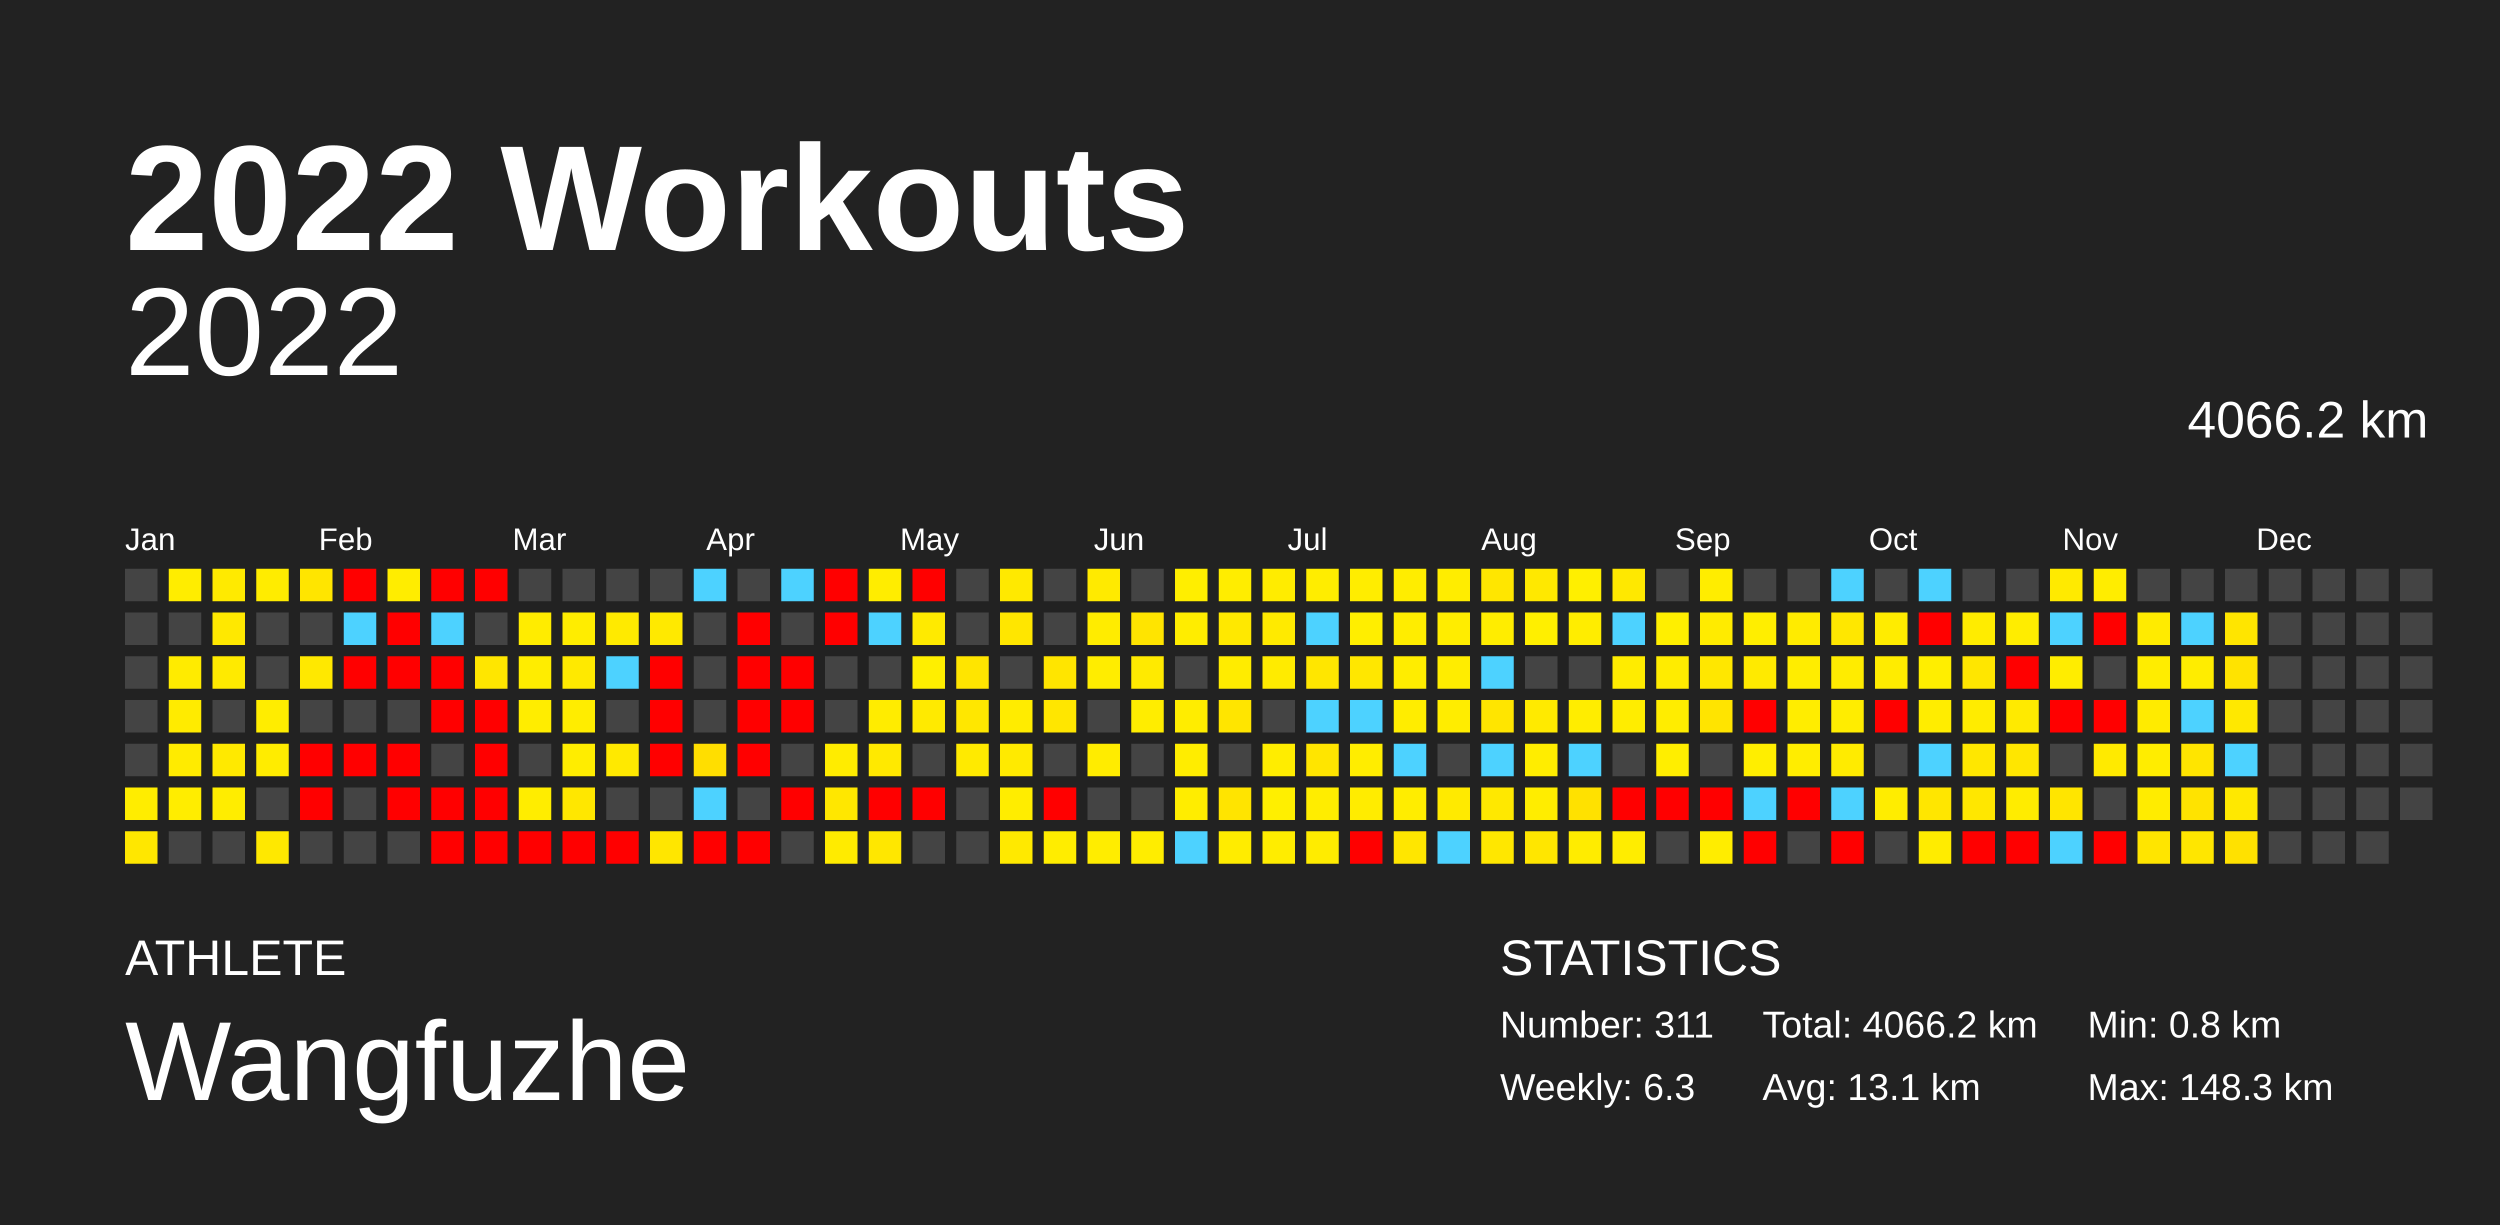
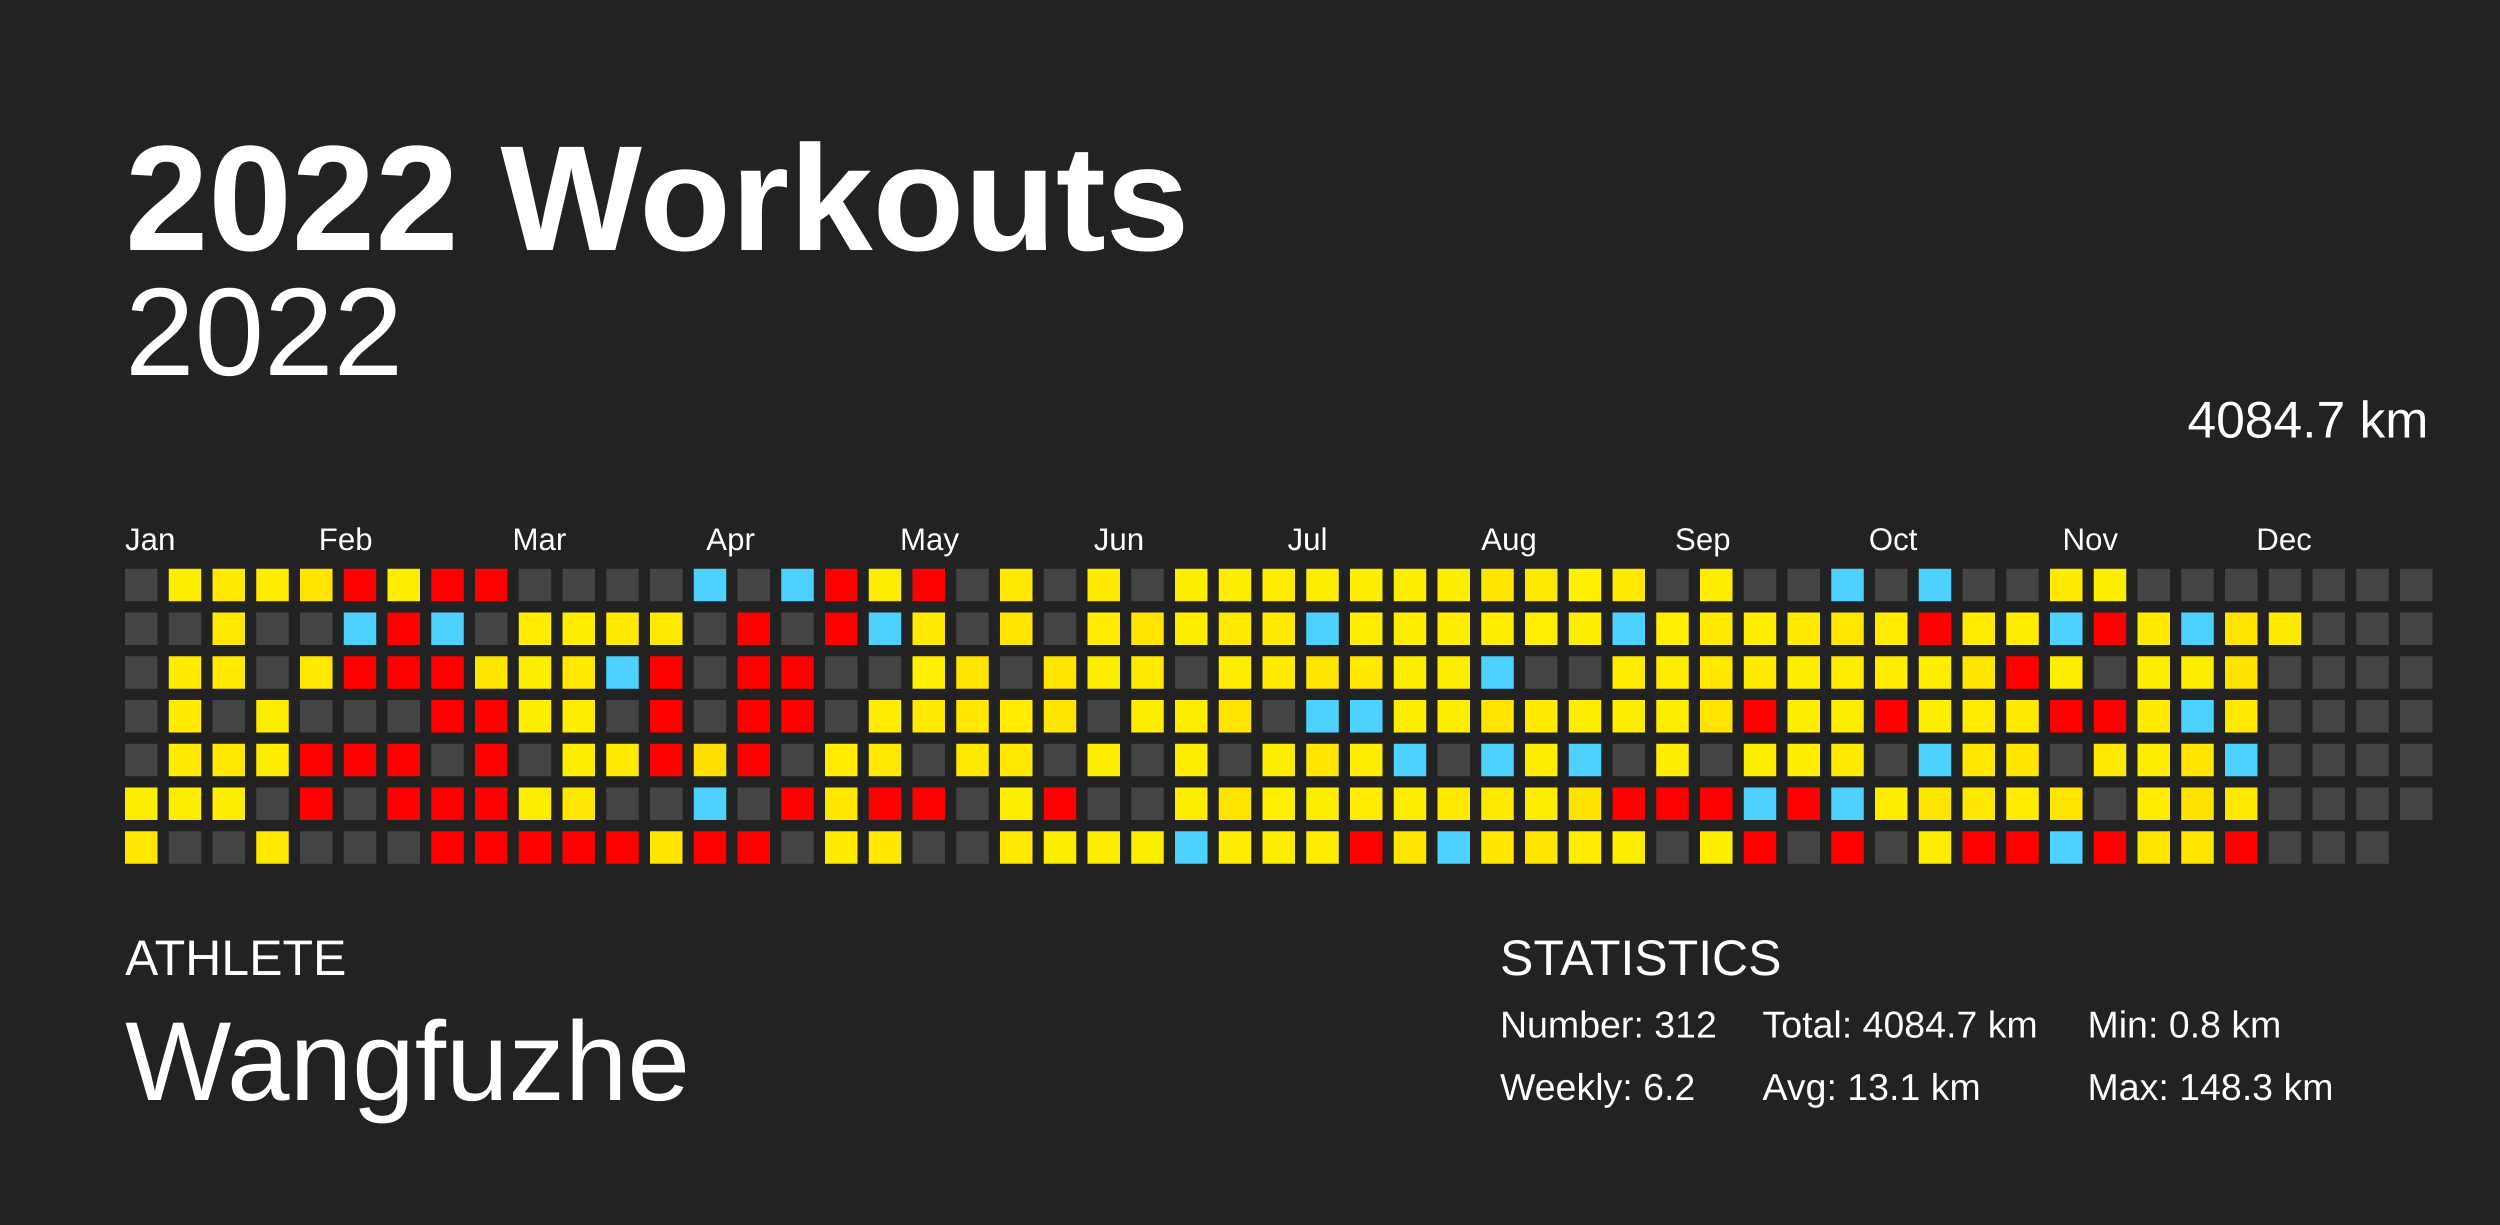
<svg xmlns="http://www.w3.org/2000/svg" baseProfile="full" height="98mm" version="1.1" viewBox="0,0,200,98" width="200mm">
  <defs />
  <rect fill="#222222" height="98" width="200" x="0" y="0" />
  <text fill="#FFFFFF" style="font-size:12px; font-family:Arial; font-weight:bold;" x="10" y="20">2022 Workouts</text>
  <text fill="#FFFFFF" style="font-size:4px; font-family:Arial" x="10" y="78">ATHLETE</text>
  <text fill="#FFFFFF" style="font-size:9px; font-family:Arial" x="10" y="88">Wangfuzhe</text>
  <text fill="#FFFFFF" style="font-size:4px; font-family:Arial" x="120" y="78">STATISTICS</text>
-   <text fill="#FFFFFF" style="font-size:3px; font-family:Arial" x="120" y="83">Number: 311</text>
-   <text fill="#FFFFFF" style="font-size:3px; font-family:Arial" x="120" y="88">Weekly: 6.3</text>
-   <text fill="#FFFFFF" style="font-size:3px; font-family:Arial" x="141" y="83">Total: 4066.2 km</text>
+   <text fill="#FFFFFF" style="font-size:3px; font-family:Arial" x="120" y="83">Number: 312</text>
+   <text fill="#FFFFFF" style="font-size:3px; font-family:Arial" x="120" y="88">Weekly: 6.2</text>
+   <text fill="#FFFFFF" style="font-size:3px; font-family:Arial" x="141" y="83">Total: 4084.7 km</text>
  <text fill="#FFFFFF" style="font-size:3px; font-family:Arial" x="141" y="88">Avg: 13.1 km</text>
  <text fill="#FFFFFF" style="font-size:3px; font-family:Arial" x="167" y="83">Min: 0.8 km</text>
  <text fill="#FFFFFF" style="font-size:3px; font-family:Arial" x="167" y="88">Max: 148.3 km</text>
  <text alignment-baseline="hanging" fill="#FFFFFF" style="font-size:10.0px; font-family:Arial;" x="10" y="30">2022</text>
-   <text alignment-baseline="hanging" fill="#FFFFFF" style="font-size:4.125px; font-family:Arial;" x="175" y="35">4066.2 km</text>
+   <text alignment-baseline="hanging" fill="#FFFFFF" style="font-size:4.125px; font-family:Arial;" x="175" y="35">4084.7 km</text>
  <text fill="#FFFFFF" style="font-size:2.5px; font-family:Arial" x="10.0" y="44">Jan</text>
  <text fill="#FFFFFF" style="font-size:2.5px; font-family:Arial" x="25.5" y="44">Feb</text>
  <text fill="#FFFFFF" style="font-size:2.5px; font-family:Arial" x="41.0" y="44">Mar</text>
  <text fill="#FFFFFF" style="font-size:2.5px; font-family:Arial" x="56.5" y="44">Apr</text>
  <text fill="#FFFFFF" style="font-size:2.5px; font-family:Arial" x="72.0" y="44">May</text>
  <text fill="#FFFFFF" style="font-size:2.5px; font-family:Arial" x="87.5" y="44">Jun</text>
  <text fill="#FFFFFF" style="font-size:2.5px; font-family:Arial" x="103.0" y="44">Jul</text>
  <text fill="#FFFFFF" style="font-size:2.5px; font-family:Arial" x="118.5" y="44">Aug</text>
  <text fill="#FFFFFF" style="font-size:2.5px; font-family:Arial" x="134.0" y="44">Sep</text>
  <text fill="#FFFFFF" style="font-size:2.5px; font-family:Arial" x="149.5" y="44">Oct</text>
  <text fill="#FFFFFF" style="font-size:2.5px; font-family:Arial" x="165.0" y="44">Nov</text>
  <text fill="#FFFFFF" style="font-size:2.5px; font-family:Arial" x="180.5" y="44">Dec</text>
  <rect fill="#444444" height="2.6" width="2.6" x="10.0" y="45.5" />
  <rect fill="#444444" height="2.6" width="2.6" x="10.0" y="49.0" />
  <rect fill="#444444" height="2.6" width="2.6" x="10.0" y="52.5" />
  <rect fill="#444444" height="2.6" width="2.6" x="10.0" y="56.0" />
  <rect fill="#444444" height="2.6" width="2.6" x="10.0" y="59.5" />
  <rect fill="#ffed00" height="2.6" width="2.6" x="10.0" y="63.0" />
  <rect fill="#ffe700" height="2.6" width="2.6" x="10.0" y="66.5" />
  <rect fill="#ffed00" height="2.6" width="2.6" x="13.5" y="45.5" />
  <rect fill="#444444" height="2.6" width="2.6" x="13.5" y="49.0" />
  <rect fill="#ffeb00" height="2.6" width="2.6" x="13.5" y="52.5" />
  <rect fill="#ffeb00" height="2.6" width="2.6" x="13.5" y="56.0" />
  <rect fill="#ffeb00" height="2.6" width="2.6" x="13.5" y="59.5" />
  <rect fill="#ffed00" height="2.6" width="2.6" x="13.5" y="63.0" />
  <rect fill="#444444" height="2.6" width="2.6" x="13.5" y="66.5" />
  <rect fill="#ffea00" height="2.6" width="2.6" x="17.0" y="45.5" />
  <rect fill="#ffe800" height="2.6" width="2.6" x="17.0" y="49.0" />
  <rect fill="#ffea00" height="2.6" width="2.6" x="17.0" y="52.5" />
  <rect fill="#444444" height="2.6" width="2.6" x="17.0" y="56.0" />
  <rect fill="#ffe900" height="2.6" width="2.6" x="17.0" y="59.5" />
  <rect fill="#ffed00" height="2.6" width="2.6" x="17.0" y="63.0" />
  <rect fill="#444444" height="2.6" width="2.6" x="17.0" y="66.5" />
  <rect fill="#ffec00" height="2.6" width="2.6" x="20.5" y="45.5" />
  <rect fill="#444444" height="2.6" width="2.6" x="20.5" y="49.0" />
  <rect fill="#444444" height="2.6" width="2.6" x="20.5" y="52.5" />
  <rect fill="#ffed00" height="2.6" width="2.6" x="20.5" y="56.0" />
  <rect fill="#ffec00" height="2.6" width="2.6" x="20.5" y="59.5" />
  <rect fill="#444444" height="2.6" width="2.6" x="20.5" y="63.0" />
  <rect fill="#ffe800" height="2.6" width="2.6" x="20.5" y="66.5" />
  <rect fill="#ffe500" height="2.6" width="2.6" x="24.0" y="45.5" />
  <rect fill="#444444" height="2.6" width="2.6" x="24.0" y="49.0" />
  <rect fill="#ffe800" height="2.6" width="2.6" x="24.0" y="52.5" />
  <rect fill="#444444" height="2.6" width="2.6" x="24.0" y="56.0" />
  <rect fill="red" height="2.6" width="2.6" x="24.0" y="59.5" />
  <rect fill="red" height="2.6" width="2.6" x="24.0" y="63.0" />
  <rect fill="#444444" height="2.6" width="2.6" x="24.0" y="66.5" />
  <rect fill="red" height="2.6" width="2.6" x="27.5" y="45.5" />
  <rect fill="#4dd2ff" height="2.6" width="2.6" x="27.5" y="49.0" />
  <rect fill="red" height="2.6" width="2.6" x="27.5" y="52.5" />
  <rect fill="#444444" height="2.6" width="2.6" x="27.5" y="56.0" />
  <rect fill="red" height="2.6" width="2.6" x="27.5" y="59.5" />
  <rect fill="#444444" height="2.6" width="2.6" x="27.5" y="63.0" />
  <rect fill="#444444" height="2.6" width="2.6" x="27.5" y="66.5" />
  <rect fill="#ffed00" height="2.6" width="2.6" x="31.0" y="45.5" />
  <rect fill="red" height="2.6" width="2.6" x="31.0" y="49.0" />
  <rect fill="red" height="2.6" width="2.6" x="31.0" y="52.5" />
  <rect fill="#444444" height="2.6" width="2.6" x="31.0" y="56.0" />
  <rect fill="red" height="2.6" width="2.6" x="31.0" y="59.5" />
  <rect fill="red" height="2.6" width="2.6" x="31.0" y="63.0" />
  <rect fill="#444444" height="2.6" width="2.6" x="31.0" y="66.5" />
  <rect fill="red" height="2.6" width="2.6" x="34.5" y="45.5" />
  <rect fill="#4dd2ff" height="2.6" width="2.6" x="34.5" y="49.0" />
  <rect fill="red" height="2.6" width="2.6" x="34.5" y="52.5" />
  <rect fill="red" height="2.6" width="2.6" x="34.5" y="56.0" />
  <rect fill="#444444" height="2.6" width="2.6" x="34.5" y="59.5" />
  <rect fill="red" height="2.6" width="2.6" x="34.5" y="63.0" />
  <rect fill="red" height="2.6" width="2.6" x="34.5" y="66.5" />
  <rect fill="red" height="2.6" width="2.6" x="38.0" y="45.5" />
  <rect fill="#444444" height="2.6" width="2.6" x="38.0" y="49.0" />
  <rect fill="#ffe600" height="2.6" width="2.6" x="38.0" y="52.5" />
  <rect fill="red" height="2.6" width="2.6" x="38.0" y="56.0" />
  <rect fill="red" height="2.6" width="2.6" x="38.0" y="59.5" />
  <rect fill="red" height="2.6" width="2.6" x="38.0" y="63.0" />
  <rect fill="red" height="2.6" width="2.6" x="38.0" y="66.5" />
  <rect fill="#444444" height="2.6" width="2.6" x="41.5" y="45.5" />
  <rect fill="#ffec00" height="2.6" width="2.6" x="41.5" y="49.0" />
  <rect fill="#ffed00" height="2.6" width="2.6" x="41.5" y="52.5" />
  <rect fill="#ffed00" height="2.6" width="2.6" x="41.5" y="56.0" />
  <rect fill="#444444" height="2.6" width="2.6" x="41.5" y="59.5" />
  <rect fill="#ffed00" height="2.6" width="2.6" x="41.5" y="63.0" />
  <rect fill="red" height="2.6" width="2.6" x="41.5" y="66.5" />
  <rect fill="#444444" height="2.6" width="2.6" x="45.0" y="45.5" />
  <rect fill="#ffed00" height="2.6" width="2.6" x="45.0" y="49.0" />
  <rect fill="#ffe900" height="2.6" width="2.6" x="45.0" y="52.5" />
  <rect fill="#ffed00" height="2.6" width="2.6" x="45.0" y="56.0" />
  <rect fill="#ffed00" height="2.6" width="2.6" x="45.0" y="59.5" />
  <rect fill="#ffe700" height="2.6" width="2.6" x="45.0" y="63.0" />
  <rect fill="red" height="2.6" width="2.6" x="45.0" y="66.5" />
  <rect fill="#444444" height="2.6" width="2.6" x="48.5" y="45.5" />
  <rect fill="#ffea00" height="2.6" width="2.6" x="48.5" y="49.0" />
  <rect fill="#4dd2ff" height="2.6" width="2.6" x="48.5" y="52.5" />
  <rect fill="#444444" height="2.6" width="2.6" x="48.5" y="56.0" />
  <rect fill="#ffe900" height="2.6" width="2.6" x="48.5" y="59.5" />
  <rect fill="#444444" height="2.6" width="2.6" x="48.5" y="63.0" />
  <rect fill="red" height="2.6" width="2.6" x="48.5" y="66.5" />
  <rect fill="#444444" height="2.6" width="2.6" x="52.0" y="45.5" />
  <rect fill="#ffe900" height="2.6" width="2.6" x="52.0" y="49.0" />
  <rect fill="red" height="2.6" width="2.6" x="52.0" y="52.5" />
  <rect fill="red" height="2.6" width="2.6" x="52.0" y="56.0" />
  <rect fill="red" height="2.6" width="2.6" x="52.0" y="59.5" />
  <rect fill="#444444" height="2.6" width="2.6" x="52.0" y="63.0" />
  <rect fill="#ffe600" height="2.6" width="2.6" x="52.0" y="66.5" />
  <rect fill="#4dd2ff" height="2.6" width="2.6" x="55.5" y="45.5" />
  <rect fill="#444444" height="2.6" width="2.6" x="55.5" y="49.0" />
  <rect fill="#444444" height="2.6" width="2.6" x="55.5" y="52.5" />
  <rect fill="#444444" height="2.6" width="2.6" x="55.5" y="56.0" />
  <rect fill="#ffde00" height="2.6" width="2.6" x="55.5" y="59.5" />
  <rect fill="#4dd2ff" height="2.6" width="2.6" x="55.5" y="63.0" />
  <rect fill="red" height="2.6" width="2.6" x="55.5" y="66.5" />
  <rect fill="#444444" height="2.6" width="2.6" x="59.0" y="45.5" />
  <rect fill="red" height="2.6" width="2.6" x="59.0" y="49.0" />
  <rect fill="red" height="2.6" width="2.6" x="59.0" y="52.5" />
  <rect fill="red" height="2.6" width="2.6" x="59.0" y="56.0" />
  <rect fill="red" height="2.6" width="2.6" x="59.0" y="59.5" />
  <rect fill="#444444" height="2.6" width="2.6" x="59.0" y="63.0" />
  <rect fill="red" height="2.6" width="2.6" x="59.0" y="66.5" />
  <rect fill="#4dd2ff" height="2.6" width="2.6" x="62.5" y="45.5" />
  <rect fill="#444444" height="2.6" width="2.6" x="62.5" y="49.0" />
  <rect fill="red" height="2.6" width="2.6" x="62.5" y="52.5" />
  <rect fill="red" height="2.6" width="2.6" x="62.5" y="56.0" />
  <rect fill="#444444" height="2.6" width="2.6" x="62.5" y="59.5" />
  <rect fill="red" height="2.6" width="2.6" x="62.5" y="63.0" />
  <rect fill="#444444" height="2.6" width="2.6" x="62.5" y="66.5" />
  <rect fill="red" height="2.6" width="2.6" x="66.0" y="45.5" />
  <rect fill="red" height="2.6" width="2.6" x="66.0" y="49.0" />
  <rect fill="#444444" height="2.6" width="2.6" x="66.0" y="52.5" />
  <rect fill="#444444" height="2.6" width="2.6" x="66.0" y="56.0" />
  <rect fill="#ffec00" height="2.6" width="2.6" x="66.0" y="59.5" />
  <rect fill="#ffe700" height="2.6" width="2.6" x="66.0" y="63.0" />
  <rect fill="#ffeb00" height="2.6" width="2.6" x="66.0" y="66.5" />
  <rect fill="#ffed00" height="2.6" width="2.6" x="69.5" y="45.5" />
  <rect fill="#4dd2ff" height="2.6" width="2.6" x="69.5" y="49.0" />
  <rect fill="#444444" height="2.6" width="2.6" x="69.5" y="52.5" />
  <rect fill="#ffec00" height="2.6" width="2.6" x="69.5" y="56.0" />
  <rect fill="#ffe900" height="2.6" width="2.6" x="69.5" y="59.5" />
  <rect fill="red" height="2.6" width="2.6" x="69.5" y="63.0" />
  <rect fill="#ffe700" height="2.6" width="2.6" x="69.5" y="66.5" />
  <rect fill="red" height="2.6" width="2.6" x="73.0" y="45.5" />
  <rect fill="#ffea00" height="2.6" width="2.6" x="73.0" y="49.0" />
  <rect fill="#ffef00" height="2.6" width="2.6" x="73.0" y="52.5" />
  <rect fill="#ffea00" height="2.6" width="2.6" x="73.0" y="56.0" />
  <rect fill="#444444" height="2.6" width="2.6" x="73.0" y="59.5" />
  <rect fill="red" height="2.6" width="2.6" x="73.0" y="63.0" />
  <rect fill="#444444" height="2.6" width="2.6" x="73.0" y="66.5" />
  <rect fill="#444444" height="2.6" width="2.6" x="76.5" y="45.5" />
  <rect fill="#444444" height="2.6" width="2.6" x="76.5" y="49.0" />
  <rect fill="#ffe500" height="2.6" width="2.6" x="76.5" y="52.5" />
  <rect fill="#ffe700" height="2.6" width="2.6" x="76.5" y="56.0" />
  <rect fill="#ffea00" height="2.6" width="2.6" x="76.5" y="59.5" />
  <rect fill="#444444" height="2.6" width="2.6" x="76.5" y="63.0" />
  <rect fill="#444444" height="2.6" width="2.6" x="76.5" y="66.5" />
  <rect fill="#ffe900" height="2.6" width="2.6" x="80.0" y="45.5" />
  <rect fill="#ffe600" height="2.6" width="2.6" x="80.0" y="49.0" />
  <rect fill="#444444" height="2.6" width="2.6" x="80.0" y="52.5" />
  <rect fill="#ffec00" height="2.6" width="2.6" x="80.0" y="56.0" />
  <rect fill="#ffea00" height="2.6" width="2.6" x="80.0" y="59.5" />
  <rect fill="#ffed00" height="2.6" width="2.6" x="80.0" y="63.0" />
  <rect fill="#ffe900" height="2.6" width="2.6" x="80.0" y="66.5" />
  <rect fill="#444444" height="2.6" width="2.6" x="83.5" y="45.5" />
  <rect fill="#444444" height="2.6" width="2.6" x="83.5" y="49.0" />
  <rect fill="#ffe500" height="2.6" width="2.6" x="83.5" y="52.5" />
  <rect fill="#ffe600" height="2.6" width="2.6" x="83.5" y="56.0" />
  <rect fill="#444444" height="2.6" width="2.6" x="83.5" y="59.5" />
  <rect fill="red" height="2.6" width="2.6" x="83.5" y="63.0" />
  <rect fill="#ffed00" height="2.6" width="2.6" x="83.5" y="66.5" />
  <rect fill="#ffea00" height="2.6" width="2.6" x="87.0" y="45.5" />
  <rect fill="#ffec00" height="2.6" width="2.6" x="87.0" y="49.0" />
  <rect fill="#ffed00" height="2.6" width="2.6" x="87.0" y="52.5" />
  <rect fill="#444444" height="2.6" width="2.6" x="87.0" y="56.0" />
  <rect fill="#ffec00" height="2.6" width="2.6" x="87.0" y="59.5" />
  <rect fill="#444444" height="2.6" width="2.6" x="87.0" y="63.0" />
  <rect fill="#ffed00" height="2.6" width="2.6" x="87.0" y="66.5" />
  <rect fill="#444444" height="2.6" width="2.6" x="90.5" y="45.5" />
  <rect fill="#ffe400" height="2.6" width="2.6" x="90.5" y="49.0" />
  <rect fill="#ffea00" height="2.6" width="2.6" x="90.5" y="52.5" />
  <rect fill="#ffed00" height="2.6" width="2.6" x="90.5" y="56.0" />
  <rect fill="#444444" height="2.6" width="2.6" x="90.5" y="59.5" />
  <rect fill="#444444" height="2.6" width="2.6" x="90.5" y="63.0" />
  <rect fill="#ffed00" height="2.6" width="2.6" x="90.5" y="66.5" />
  <rect fill="#ffee00" height="2.6" width="2.6" x="94.0" y="45.5" />
  <rect fill="#ffed00" height="2.6" width="2.6" x="94.0" y="49.0" />
  <rect fill="#444444" height="2.6" width="2.6" x="94.0" y="52.5" />
  <rect fill="#ffed00" height="2.6" width="2.6" x="94.0" y="56.0" />
  <rect fill="#ffed00" height="2.6" width="2.6" x="94.0" y="59.5" />
  <rect fill="#ffed00" height="2.6" width="2.6" x="94.0" y="63.0" />
  <rect fill="#4dd2ff" height="2.6" width="2.6" x="94.0" y="66.5" />
  <rect fill="#ffed00" height="2.6" width="2.6" x="97.5" y="45.5" />
  <rect fill="#ffe800" height="2.6" width="2.6" x="97.5" y="49.0" />
  <rect fill="#ffec00" height="2.6" width="2.6" x="97.5" y="52.5" />
  <rect fill="#ffe500" height="2.6" width="2.6" x="97.5" y="56.0" />
  <rect fill="#444444" height="2.6" width="2.6" x="97.5" y="59.5" />
  <rect fill="#ffe400" height="2.6" width="2.6" x="97.5" y="63.0" />
  <rect fill="#ffec00" height="2.6" width="2.6" x="97.5" y="66.5" />
  <rect fill="#ffec00" height="2.6" width="2.6" x="101.0" y="45.5" />
  <rect fill="#ffea00" height="2.6" width="2.6" x="101.0" y="49.0" />
  <rect fill="#ffeb00" height="2.6" width="2.6" x="101.0" y="52.5" />
  <rect fill="#444444" height="2.6" width="2.6" x="101.0" y="56.0" />
  <rect fill="#ffed00" height="2.6" width="2.6" x="101.0" y="59.5" />
  <rect fill="#ffef00" height="2.6" width="2.6" x="101.0" y="63.0" />
  <rect fill="#ffed00" height="2.6" width="2.6" x="101.0" y="66.5" />
  <rect fill="#ffed00" height="2.6" width="2.6" x="104.5" y="45.5" />
  <rect fill="#4dd2ff" height="2.6" width="2.6" x="104.5" y="49.0" />
  <rect fill="#ffe600" height="2.6" width="2.6" x="104.5" y="52.5" />
  <rect fill="#4dd2ff" height="2.6" width="2.6" x="104.5" y="56.0" />
  <rect fill="#ffe500" height="2.6" width="2.6" x="104.5" y="59.5" />
  <rect fill="#ffed00" height="2.6" width="2.6" x="104.5" y="63.0" />
  <rect fill="#ffec00" height="2.6" width="2.6" x="104.5" y="66.5" />
  <rect fill="#ffed00" height="2.6" width="2.6" x="108.0" y="45.5" />
  <rect fill="#ffee00" height="2.6" width="2.6" x="108.0" y="49.0" />
  <rect fill="#ffe700" height="2.6" width="2.6" x="108.0" y="52.5" />
  <rect fill="#4dd2ff" height="2.6" width="2.6" x="108.0" y="56.0" />
  <rect fill="#ffed00" height="2.6" width="2.6" x="108.0" y="59.5" />
  <rect fill="#ffec00" height="2.6" width="2.6" x="108.0" y="63.0" />
  <rect fill="red" height="2.6" width="2.6" x="108.0" y="66.5" />
  <rect fill="#ffed00" height="2.6" width="2.6" x="111.5" y="45.5" />
  <rect fill="#ffed00" height="2.6" width="2.6" x="111.5" y="49.0" />
  <rect fill="#ffed00" height="2.6" width="2.6" x="111.5" y="52.5" />
  <rect fill="#ffed00" height="2.6" width="2.6" x="111.5" y="56.0" />
  <rect fill="#4dd2ff" height="2.6" width="2.6" x="111.5" y="59.5" />
  <rect fill="#ffed00" height="2.6" width="2.6" x="111.5" y="63.0" />
  <rect fill="#ffe600" height="2.6" width="2.6" x="111.5" y="66.5" />
  <rect fill="#ffed00" height="2.6" width="2.6" x="115.0" y="45.5" />
  <rect fill="#ffed00" height="2.6" width="2.6" x="115.0" y="49.0" />
  <rect fill="#ffed00" height="2.6" width="2.6" x="115.0" y="52.5" />
  <rect fill="#ffed00" height="2.6" width="2.6" x="115.0" y="56.0" />
  <rect fill="#444444" height="2.6" width="2.6" x="115.0" y="59.5" />
  <rect fill="#ffea00" height="2.6" width="2.6" x="115.0" y="63.0" />
  <rect fill="#4dd2ff" height="2.6" width="2.6" x="115.0" y="66.5" />
  <rect fill="#ffe600" height="2.6" width="2.6" x="118.5" y="45.5" />
  <rect fill="#ffed00" height="2.6" width="2.6" x="118.5" y="49.0" />
  <rect fill="#4dd2ff" height="2.6" width="2.6" x="118.5" y="52.5" />
  <rect fill="#ffe500" height="2.6" width="2.6" x="118.5" y="56.0" />
  <rect fill="#4dd2ff" height="2.6" width="2.6" x="118.5" y="59.5" />
  <rect fill="#ffe800" height="2.6" width="2.6" x="118.5" y="63.0" />
  <rect fill="#ffe700" height="2.6" width="2.6" x="118.5" y="66.5" />
  <rect fill="#ffe800" height="2.6" width="2.6" x="122.0" y="45.5" />
  <rect fill="#ffef00" height="2.6" width="2.6" x="122.0" y="49.0" />
  <rect fill="#444444" height="2.6" width="2.6" x="122.0" y="52.5" />
  <rect fill="#ffea00" height="2.6" width="2.6" x="122.0" y="56.0" />
  <rect fill="#ffed00" height="2.6" width="2.6" x="122.0" y="59.5" />
  <rect fill="#ffed00" height="2.6" width="2.6" x="122.0" y="63.0" />
  <rect fill="#ffe600" height="2.6" width="2.6" x="122.0" y="66.5" />
  <rect fill="#ffef00" height="2.6" width="2.6" x="125.5" y="45.5" />
  <rect fill="#ffed00" height="2.6" width="2.6" x="125.5" y="49.0" />
  <rect fill="#444444" height="2.6" width="2.6" x="125.5" y="52.5" />
  <rect fill="#ffed00" height="2.6" width="2.6" x="125.5" y="56.0" />
  <rect fill="#4dd2ff" height="2.6" width="2.6" x="125.5" y="59.5" />
  <rect fill="#ffe100" height="2.6" width="2.6" x="125.5" y="63.0" />
  <rect fill="#ffec00" height="2.6" width="2.6" x="125.5" y="66.5" />
  <rect fill="#ffe800" height="2.6" width="2.6" x="129.0" y="45.5" />
  <rect fill="#4dd2ff" height="2.6" width="2.6" x="129.0" y="49.0" />
  <rect fill="#ffec00" height="2.6" width="2.6" x="129.0" y="52.5" />
  <rect fill="#ffed00" height="2.6" width="2.6" x="129.0" y="56.0" />
  <rect fill="#444444" height="2.6" width="2.6" x="129.0" y="59.5" />
  <rect fill="red" height="2.6" width="2.6" x="129.0" y="63.0" />
  <rect fill="#ffed00" height="2.6" width="2.6" x="129.0" y="66.5" />
  <rect fill="#444444" height="2.6" width="2.6" x="132.5" y="45.5" />
  <rect fill="#ffef00" height="2.6" width="2.6" x="132.5" y="49.0" />
  <rect fill="#ffec00" height="2.6" width="2.6" x="132.5" y="52.5" />
  <rect fill="#ffed00" height="2.6" width="2.6" x="132.5" y="56.0" />
  <rect fill="#ffee00" height="2.6" width="2.6" x="132.5" y="59.5" />
  <rect fill="red" height="2.6" width="2.6" x="132.5" y="63.0" />
  <rect fill="#444444" height="2.6" width="2.6" x="132.5" y="66.5" />
  <rect fill="#ffed00" height="2.6" width="2.6" x="136.0" y="45.5" />
  <rect fill="#ffeb00" height="2.6" width="2.6" x="136.0" y="49.0" />
  <rect fill="#ffe700" height="2.6" width="2.6" x="136.0" y="52.5" />
  <rect fill="#ffe400" height="2.6" width="2.6" x="136.0" y="56.0" />
  <rect fill="#444444" height="2.6" width="2.6" x="136.0" y="59.5" />
  <rect fill="red" height="2.6" width="2.6" x="136.0" y="63.0" />
  <rect fill="#ffed00" height="2.6" width="2.6" x="136.0" y="66.5" />
  <rect fill="#444444" height="2.6" width="2.6" x="139.5" y="45.5" />
  <rect fill="#ffee00" height="2.6" width="2.6" x="139.5" y="49.0" />
  <rect fill="#ffea00" height="2.6" width="2.6" x="139.5" y="52.5" />
  <rect fill="red" height="2.6" width="2.6" x="139.5" y="56.0" />
  <rect fill="#ffee00" height="2.6" width="2.6" x="139.5" y="59.5" />
  <rect fill="#4dd2ff" height="2.6" width="2.6" x="139.5" y="63.0" />
  <rect fill="red" height="2.6" width="2.6" x="139.5" y="66.5" />
  <rect fill="#444444" height="2.6" width="2.6" x="143.0" y="45.5" />
  <rect fill="#ffeb00" height="2.6" width="2.6" x="143.0" y="49.0" />
  <rect fill="#ffed00" height="2.6" width="2.6" x="143.0" y="52.5" />
  <rect fill="#ffed00" height="2.6" width="2.6" x="143.0" y="56.0" />
  <rect fill="#ffed00" height="2.6" width="2.6" x="143.0" y="59.5" />
  <rect fill="red" height="2.6" width="2.6" x="143.0" y="63.0" />
  <rect fill="#444444" height="2.6" width="2.6" x="143.0" y="66.5" />
  <rect fill="#4dd2ff" height="2.6" width="2.6" x="146.5" y="45.5" />
  <rect fill="#ffe700" height="2.6" width="2.6" x="146.5" y="49.0" />
  <rect fill="#ffec00" height="2.6" width="2.6" x="146.5" y="52.5" />
  <rect fill="#ffed00" height="2.6" width="2.6" x="146.5" y="56.0" />
  <rect fill="#ffeb00" height="2.6" width="2.6" x="146.5" y="59.5" />
  <rect fill="#4dd2ff" height="2.6" width="2.6" x="146.5" y="63.0" />
  <rect fill="red" height="2.6" width="2.6" x="146.5" y="66.5" />
  <rect fill="#444444" height="2.6" width="2.6" x="150.0" y="45.5" />
  <rect fill="#ffec00" height="2.6" width="2.6" x="150.0" y="49.0" />
  <rect fill="#ffec00" height="2.6" width="2.6" x="150.0" y="52.5" />
  <rect fill="red" height="2.6" width="2.6" x="150.0" y="56.0" />
  <rect fill="#444444" height="2.6" width="2.6" x="150.0" y="59.5" />
  <rect fill="#ffed00" height="2.6" width="2.6" x="150.0" y="63.0" />
  <rect fill="#444444" height="2.6" width="2.6" x="150.0" y="66.5" />
  <rect fill="#4dd2ff" height="2.6" width="2.6" x="153.5" y="45.5" />
  <rect fill="red" height="2.6" width="2.6" x="153.5" y="49.0" />
  <rect fill="#ffee00" height="2.6" width="2.6" x="153.5" y="52.5" />
  <rect fill="#ffed00" height="2.6" width="2.6" x="153.5" y="56.0" />
  <rect fill="#4dd2ff" height="2.6" width="2.6" x="153.5" y="59.5" />
  <rect fill="#ffe600" height="2.6" width="2.6" x="153.5" y="63.0" />
  <rect fill="#ffec00" height="2.6" width="2.6" x="153.5" y="66.5" />
  <rect fill="#444444" height="2.6" width="2.6" x="157.0" y="45.5" />
  <rect fill="#ffec00" height="2.6" width="2.6" x="157.0" y="49.0" />
  <rect fill="#ffe600" height="2.6" width="2.6" x="157.0" y="52.5" />
  <rect fill="#ffec00" height="2.6" width="2.6" x="157.0" y="56.0" />
  <rect fill="#ffe700" height="2.6" width="2.6" x="157.0" y="59.5" />
  <rect fill="#ffe700" height="2.6" width="2.6" x="157.0" y="63.0" />
  <rect fill="red" height="2.6" width="2.6" x="157.0" y="66.5" />
  <rect fill="#444444" height="2.6" width="2.6" x="160.5" y="45.5" />
  <rect fill="#ffed00" height="2.6" width="2.6" x="160.5" y="49.0" />
  <rect fill="red" height="2.6" width="2.6" x="160.5" y="52.5" />
  <rect fill="#ffea00" height="2.6" width="2.6" x="160.5" y="56.0" />
  <rect fill="#ffe600" height="2.6" width="2.6" x="160.5" y="59.5" />
  <rect fill="#ffec00" height="2.6" width="2.6" x="160.5" y="63.0" />
  <rect fill="red" height="2.6" width="2.6" x="160.5" y="66.5" />
  <rect fill="#ffea00" height="2.6" width="2.6" x="164.0" y="45.5" />
  <rect fill="#4dd2ff" height="2.6" width="2.6" x="164.0" y="49.0" />
  <rect fill="#ffed00" height="2.6" width="2.6" x="164.0" y="52.5" />
  <rect fill="red" height="2.6" width="2.6" x="164.0" y="56.0" />
  <rect fill="#444444" height="2.6" width="2.6" x="164.0" y="59.5" />
  <rect fill="#ffe500" height="2.6" width="2.6" x="164.0" y="63.0" />
  <rect fill="#4dd2ff" height="2.6" width="2.6" x="164.0" y="66.5" />
  <rect fill="#ffed00" height="2.6" width="2.6" x="167.5" y="45.5" />
  <rect fill="red" height="2.6" width="2.6" x="167.5" y="49.0" />
  <rect fill="#444444" height="2.6" width="2.6" x="167.5" y="52.5" />
  <rect fill="red" height="2.6" width="2.6" x="167.5" y="56.0" />
  <rect fill="#ffea00" height="2.6" width="2.6" x="167.5" y="59.5" />
  <rect fill="#444444" height="2.6" width="2.6" x="167.5" y="63.0" />
  <rect fill="red" height="2.6" width="2.6" x="167.5" y="66.5" />
  <rect fill="#444444" height="2.6" width="2.6" x="171.0" y="45.5" />
  <rect fill="#ffeb00" height="2.6" width="2.6" x="171.0" y="49.0" />
  <rect fill="#ffed00" height="2.6" width="2.6" x="171.0" y="52.5" />
  <rect fill="#ffeb00" height="2.6" width="2.6" x="171.0" y="56.0" />
  <rect fill="#ffed00" height="2.6" width="2.6" x="171.0" y="59.5" />
  <rect fill="#ffec00" height="2.6" width="2.6" x="171.0" y="63.0" />
  <rect fill="#ffe500" height="2.6" width="2.6" x="171.0" y="66.5" />
  <rect fill="#444444" height="2.6" width="2.6" x="174.5" y="45.5" />
  <rect fill="#4dd2ff" height="2.6" width="2.6" x="174.5" y="49.0" />
  <rect fill="#ffed00" height="2.6" width="2.6" x="174.5" y="52.5" />
  <rect fill="#4dd2ff" height="2.6" width="2.6" x="174.5" y="56.0" />
  <rect fill="#ffe500" height="2.6" width="2.6" x="174.5" y="59.5" />
  <rect fill="#ffe300" height="2.6" width="2.6" x="174.5" y="63.0" />
  <rect fill="#ffe600" height="2.6" width="2.6" x="174.5" y="66.5" />
  <rect fill="#444444" height="2.6" width="2.6" x="178.0" y="45.5" />
  <rect fill="#ffe500" height="2.6" width="2.6" x="178.0" y="49.0" />
  <rect fill="#ffe300" height="2.6" width="2.6" x="178.0" y="52.5" />
  <rect fill="#ffe800" height="2.6" width="2.6" x="178.0" y="56.0" />
  <rect fill="#4dd2ff" height="2.6" width="2.6" x="178.0" y="59.5" />
  <rect fill="#ffe800" height="2.6" width="2.6" x="178.0" y="63.0" />
-   <rect fill="#ffe100" height="2.6" width="2.6" x="178.0" y="66.5" />
+   <rect fill="red" height="2.6" width="2.6" x="178.0" y="66.5" />
  <rect fill="#444444" height="2.6" width="2.6" x="181.5" y="45.5" />
-   <rect fill="#444444" height="2.6" width="2.6" x="181.5" y="49.0" />
+   <rect fill="#ffeb00" height="2.6" width="2.6" x="181.5" y="49.0" />
  <rect fill="#444444" height="2.6" width="2.6" x="181.5" y="52.5" />
  <rect fill="#444444" height="2.6" width="2.6" x="181.5" y="56.0" />
  <rect fill="#444444" height="2.6" width="2.6" x="181.5" y="59.5" />
  <rect fill="#444444" height="2.6" width="2.6" x="181.5" y="63.0" />
  <rect fill="#444444" height="2.6" width="2.6" x="181.5" y="66.5" />
  <rect fill="#444444" height="2.6" width="2.6" x="185.0" y="45.5" />
  <rect fill="#444444" height="2.6" width="2.6" x="185.0" y="49.0" />
  <rect fill="#444444" height="2.6" width="2.6" x="185.0" y="52.5" />
  <rect fill="#444444" height="2.6" width="2.6" x="185.0" y="56.0" />
  <rect fill="#444444" height="2.6" width="2.6" x="185.0" y="59.5" />
  <rect fill="#444444" height="2.6" width="2.6" x="185.0" y="63.0" />
  <rect fill="#444444" height="2.6" width="2.6" x="185.0" y="66.5" />
  <rect fill="#444444" height="2.6" width="2.6" x="188.5" y="45.5" />
  <rect fill="#444444" height="2.6" width="2.6" x="188.5" y="49.0" />
  <rect fill="#444444" height="2.6" width="2.6" x="188.5" y="52.5" />
  <rect fill="#444444" height="2.6" width="2.6" x="188.5" y="56.0" />
  <rect fill="#444444" height="2.6" width="2.6" x="188.5" y="59.5" />
  <rect fill="#444444" height="2.6" width="2.6" x="188.5" y="63.0" />
  <rect fill="#444444" height="2.6" width="2.6" x="188.5" y="66.5" />
  <rect fill="#444444" height="2.6" width="2.6" x="192.0" y="45.5" />
  <rect fill="#444444" height="2.6" width="2.6" x="192.0" y="49.0" />
  <rect fill="#444444" height="2.6" width="2.6" x="192.0" y="52.5" />
  <rect fill="#444444" height="2.6" width="2.6" x="192.0" y="56.0" />
  <rect fill="#444444" height="2.6" width="2.6" x="192.0" y="59.5" />
  <rect fill="#444444" height="2.6" width="2.6" x="192.0" y="63.0" />
</svg>
